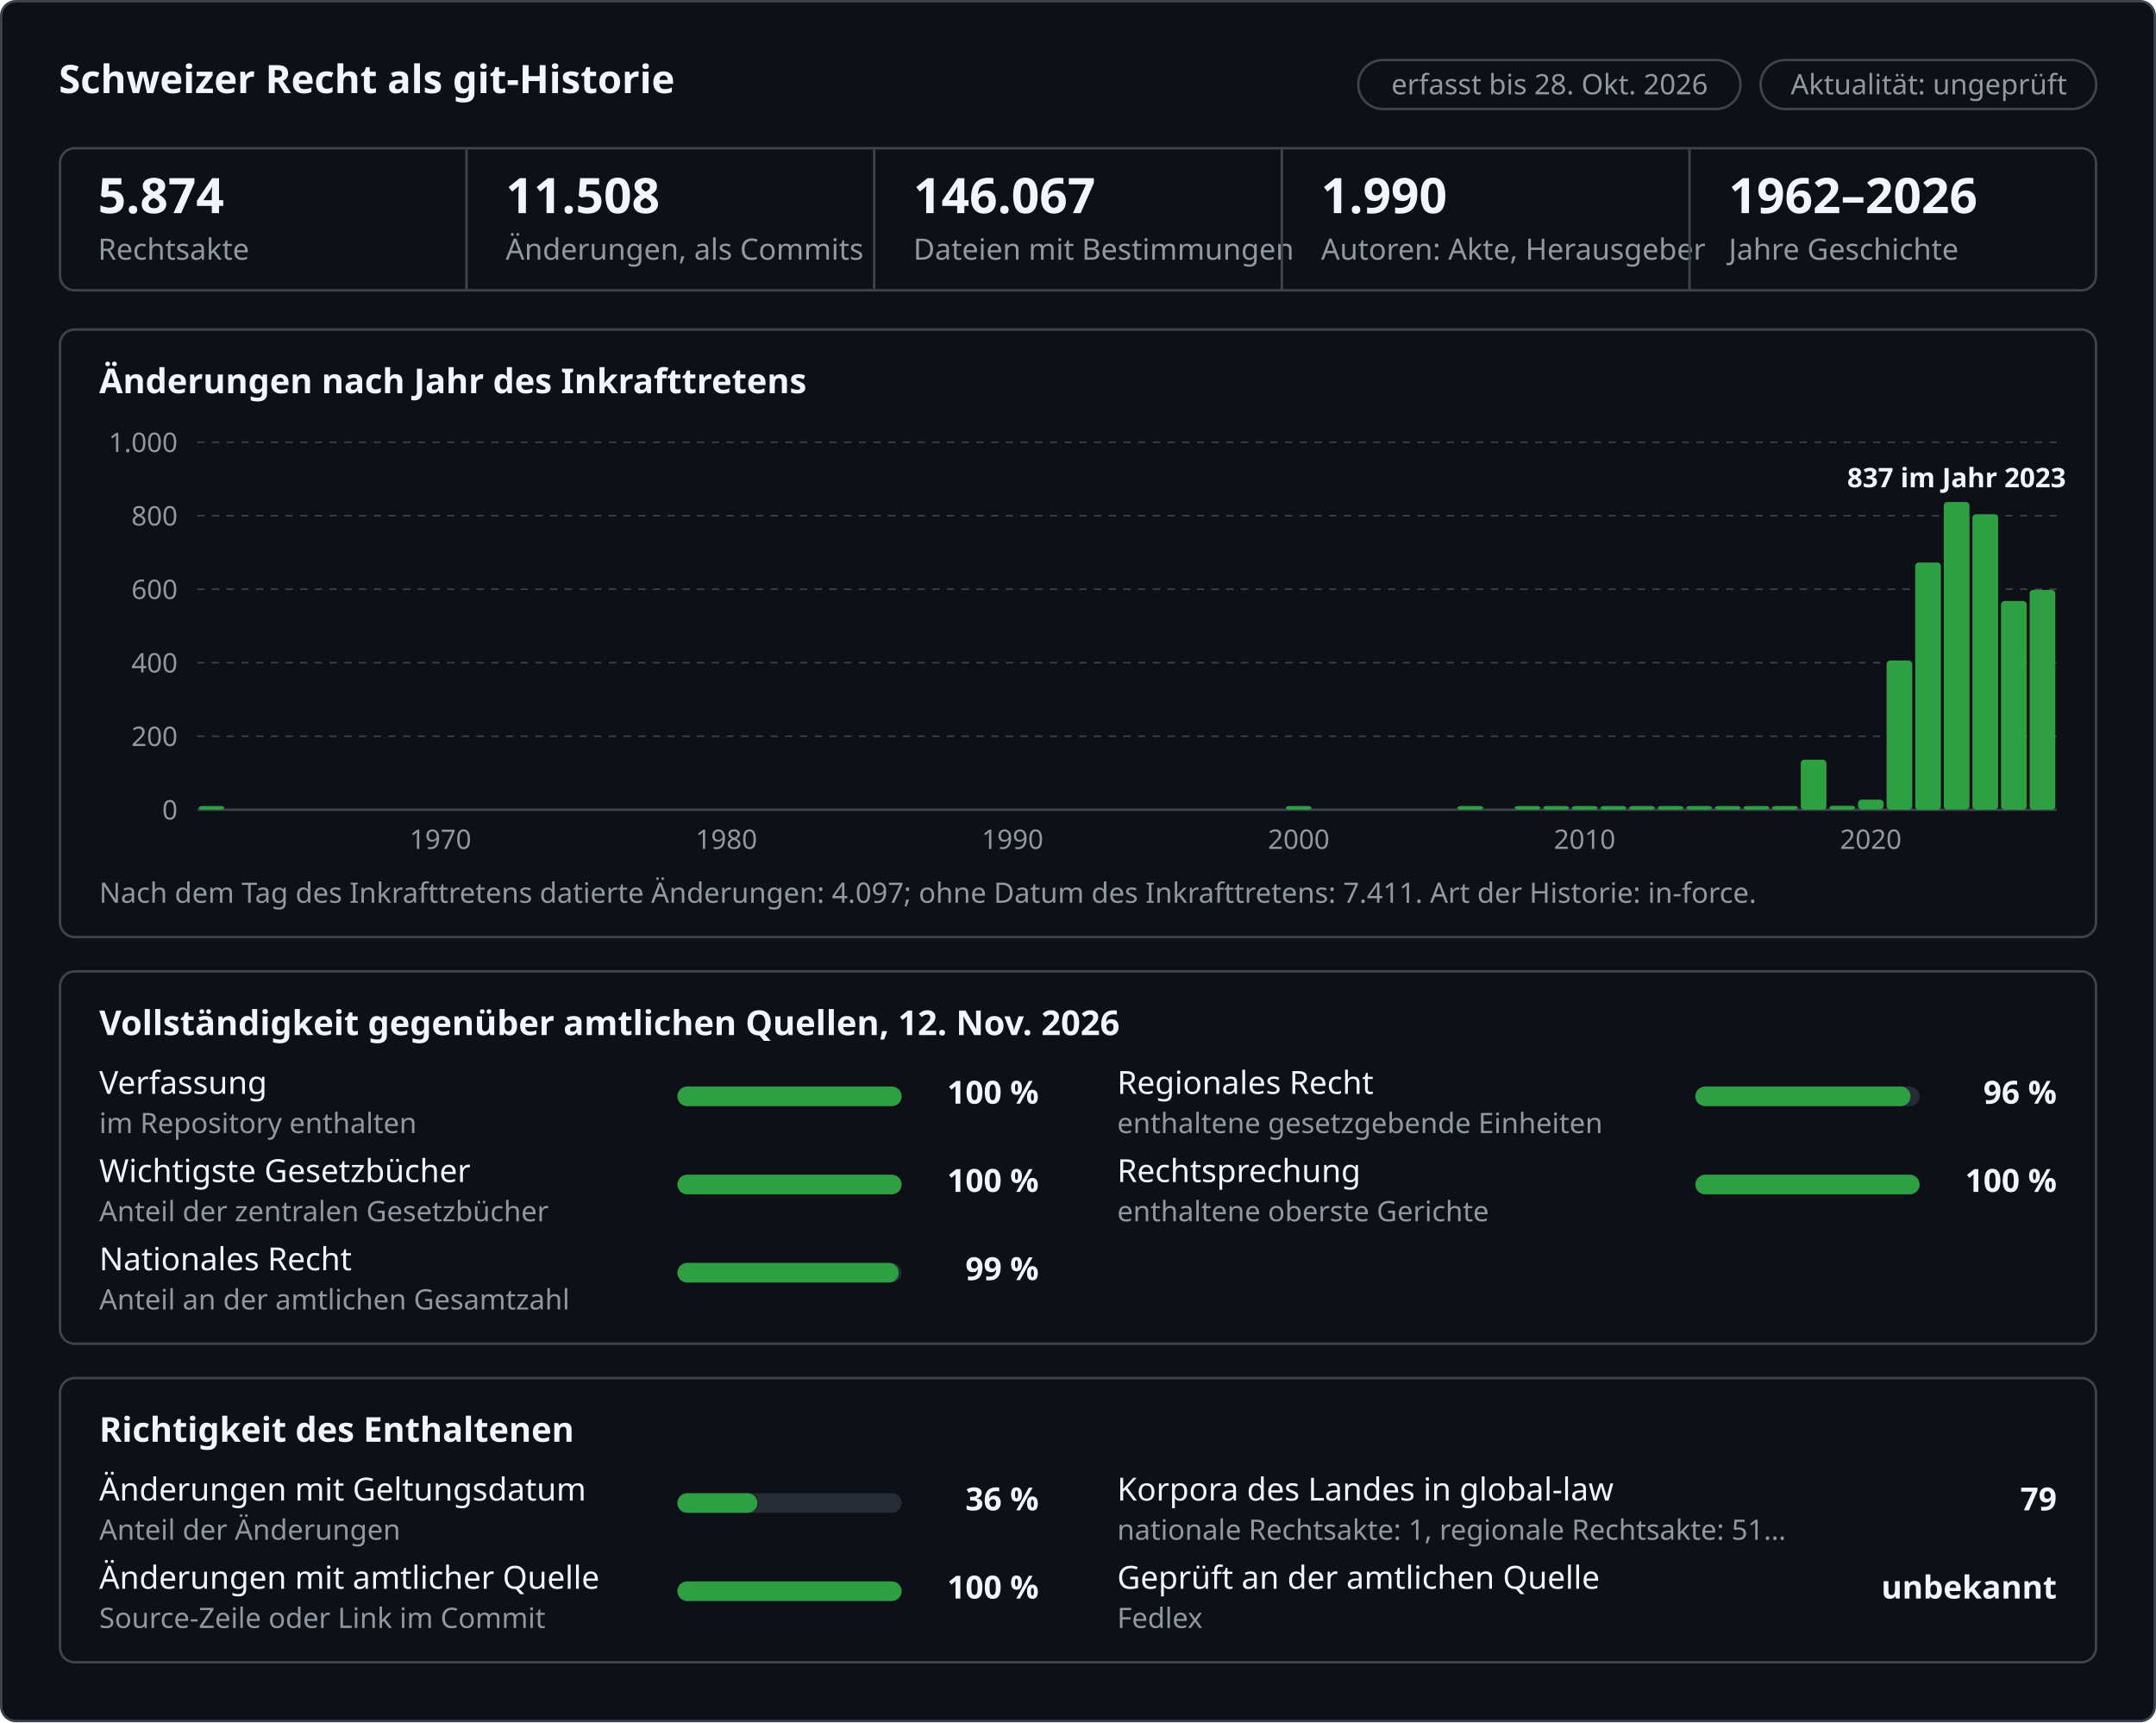
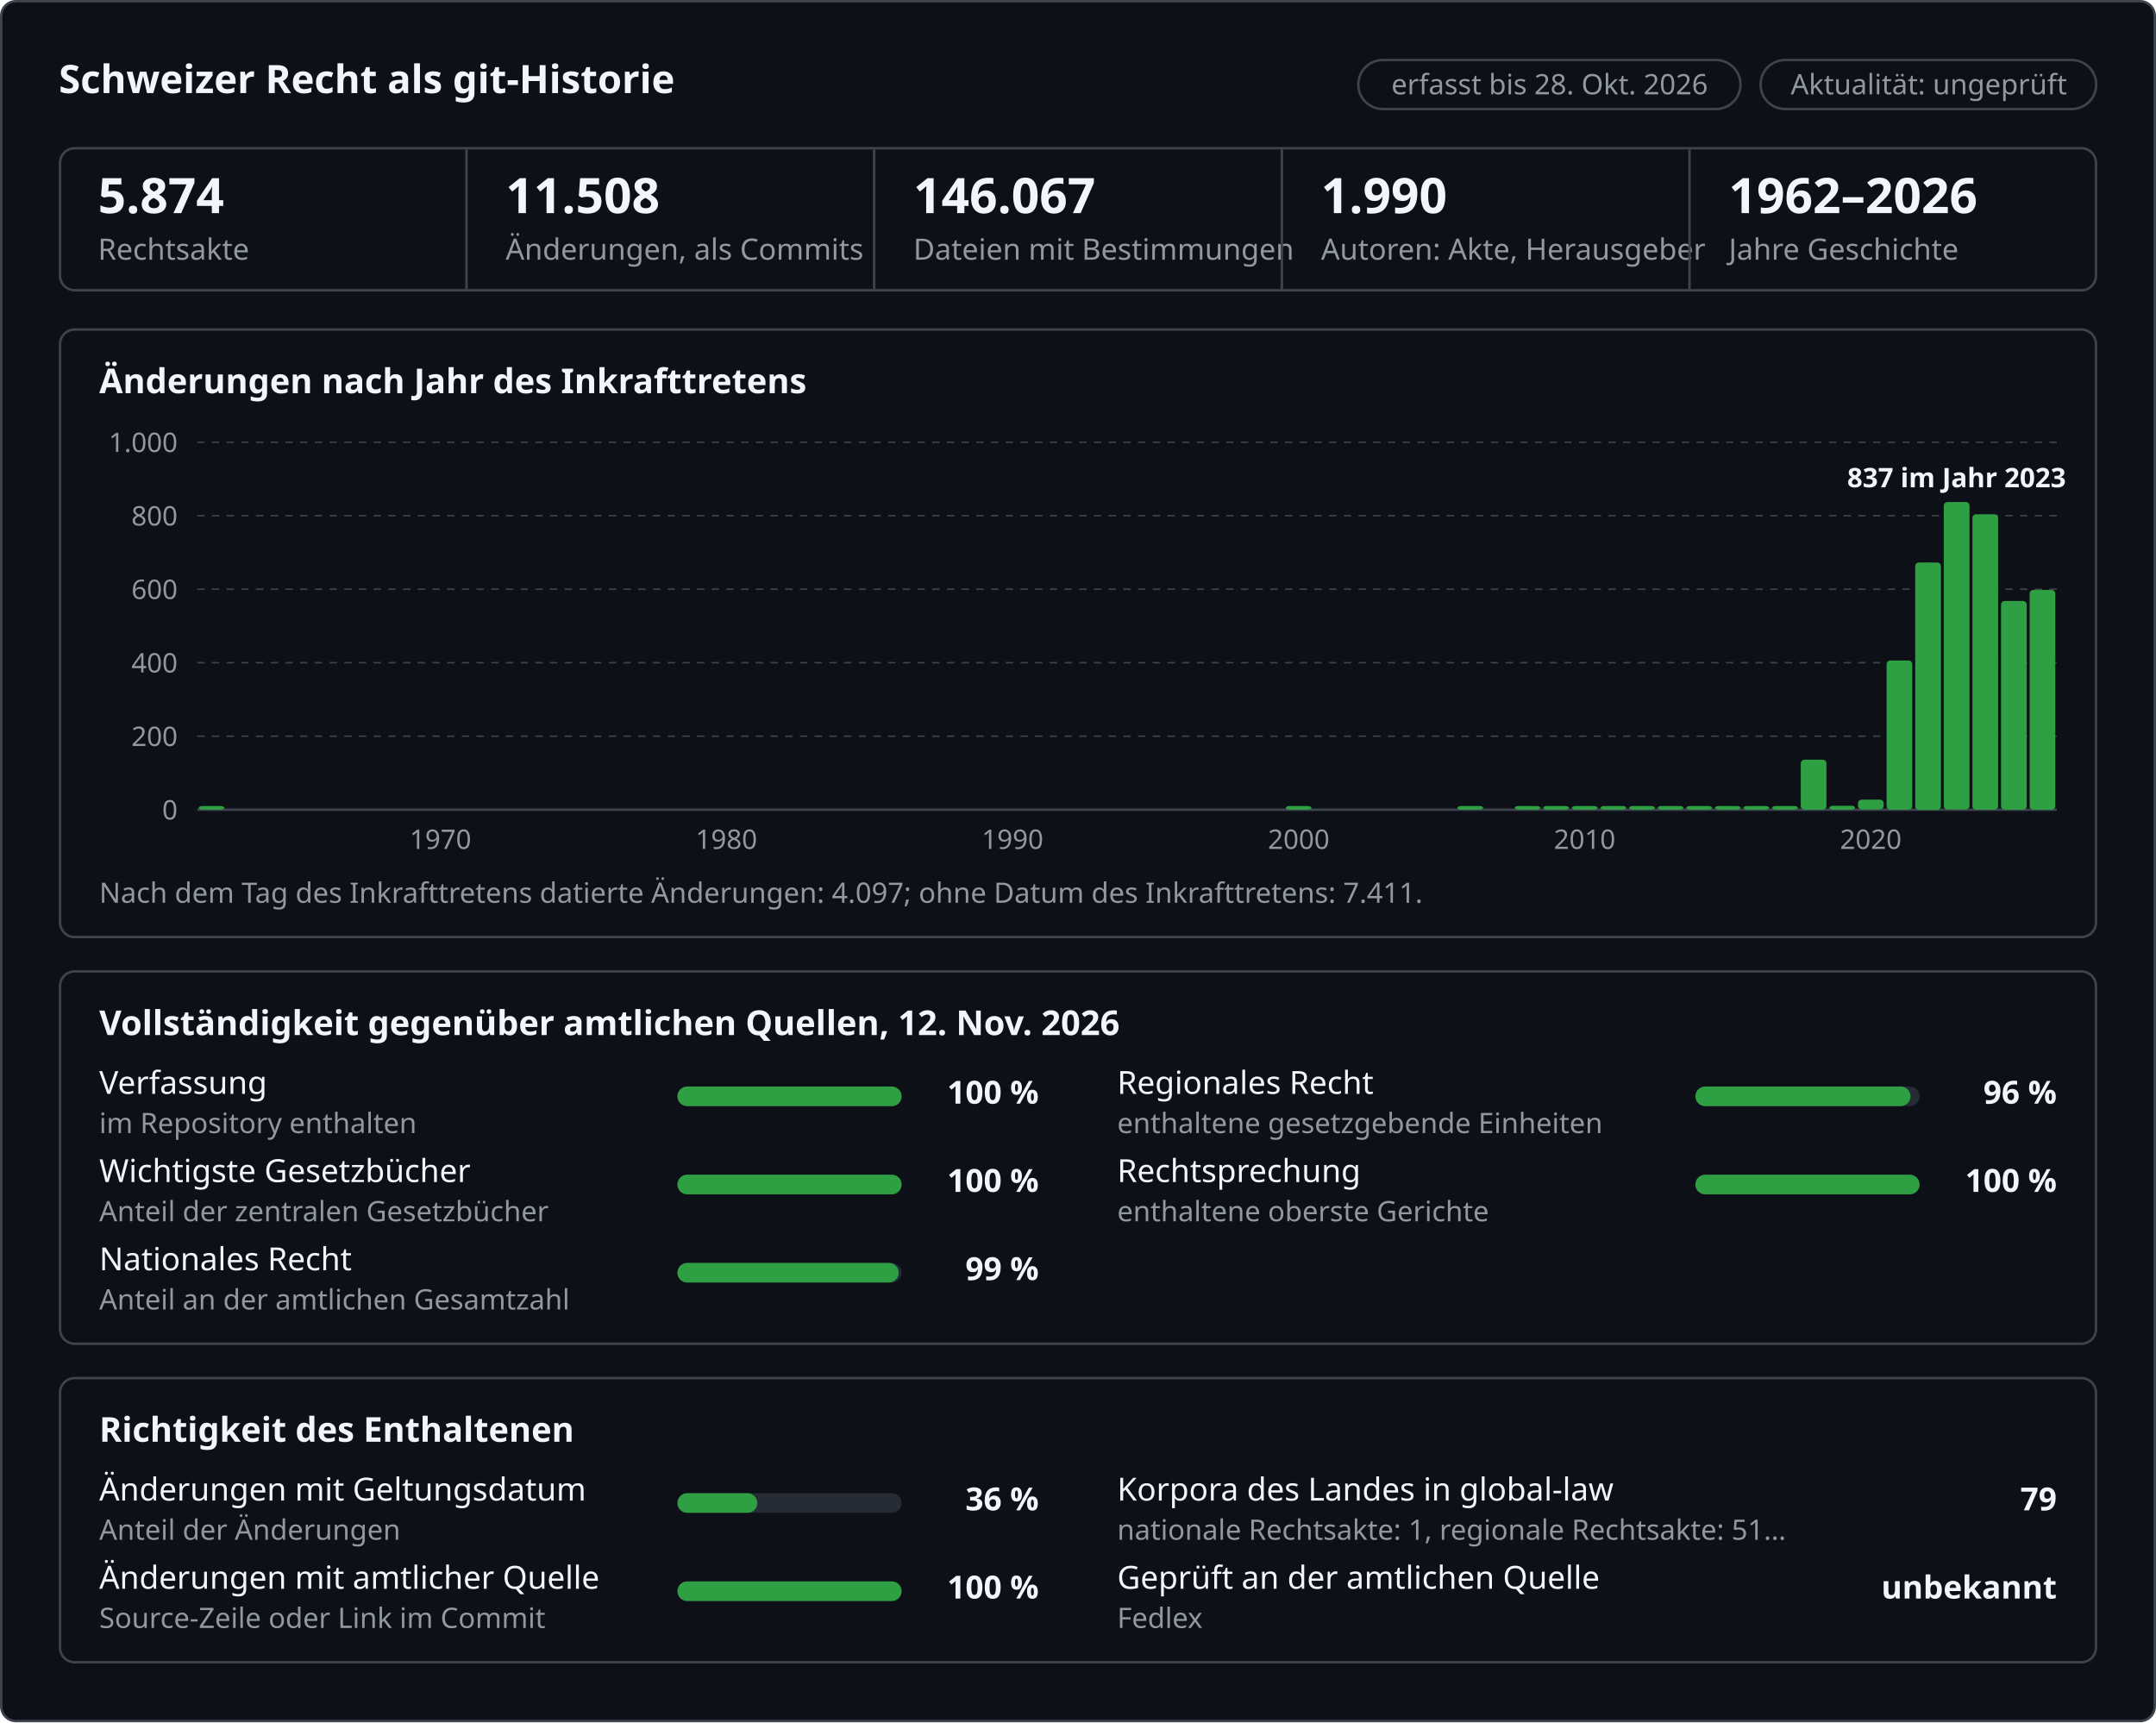
<svg xmlns="http://www.w3.org/2000/svg" width="880" height="703" viewBox="0 0 880 703" font-family="-apple-system,BlinkMacSystemFont,Segoe UI,Noto Sans,Helvetica,Arial,sans-serif">
  <rect x="0.5" y="0.5" width="879" height="702" rx="6" fill="#0d1117" stroke="#3d444d" />
  <text x="24" y="38" font-size="16" font-weight="600" fill="#f0f6fc">Schweizer Recht als git-Historie</text>
  <rect x="554.4" y="24.5" width="156" height="20" rx="10" fill="none" stroke="#3d444d" />
  <text x="632.5" y="38.5" font-size="11.5" font-weight="500" text-anchor="middle" fill="#9198a1">erfasst bis 28. Okt. 2026</text>
  <rect x="718.6" y="24.5" width="137" height="20" rx="10" fill="none" stroke="#3d444d" />
  <text x="787.3" y="38.5" font-size="11.5" font-weight="500" text-anchor="middle" fill="#9198a1">Aktualität: ungeprüft</text>
  <rect x="24.5" y="60.5" width="831" height="58" rx="6" fill="#0d1117" stroke="#3d444d" />
  <text x="40.0" y="87" font-size="20" font-weight="600" fill="#f0f6fc">5.874</text>
  <text x="40.0" y="106" font-size="12" fill="#9198a1">Rechtsakte</text>
  <line x1="190.4" y1="61" x2="190.4" y2="118" stroke="#3d444d" />
  <text x="206.4" y="87" font-size="20" font-weight="600" fill="#f0f6fc">11.508</text>
  <text x="206.4" y="106" font-size="12" fill="#9198a1">Änderungen, als Commits</text>
  <line x1="356.8" y1="61" x2="356.8" y2="118" stroke="#3d444d" />
  <text x="372.8" y="87" font-size="20" font-weight="600" fill="#f0f6fc">146.067</text>
  <text x="372.8" y="106" font-size="12" fill="#9198a1">Dateien mit Bestimmungen</text>
  <line x1="523.2" y1="61" x2="523.2" y2="118" stroke="#3d444d" />
  <text x="539.2" y="87" font-size="20" font-weight="600" fill="#f0f6fc">1.990</text>
  <text x="539.2" y="106" font-size="12" fill="#9198a1" textLength="142" lengthAdjust="spacingAndGlyphs">Autoren: Akte, Herausgeber</text>
  <line x1="689.6" y1="61" x2="689.6" y2="118" stroke="#3d444d" />
  <text x="705.6" y="87" font-size="20" font-weight="600" fill="#f0f6fc">1962–2026</text>
  <text x="705.6" y="106" font-size="12" fill="#9198a1">Jahre Geschichte</text>
  <rect x="24.5" y="134.5" width="831" height="248" rx="6" fill="#0d1117" stroke="#3d444d" />
  <text x="40.5" y="160.5" font-size="14" font-weight="600" fill="#f0f6fc">Änderungen nach Jahr des Inkrafttretens</text>
  <line x1="80.5" y1="330.5" x2="839.5" y2="330.5" stroke="#3d444d" stroke-width="1" />
  <text x="72.5" y="334.5" font-size="11" text-anchor="end" fill="#9198a1">0</text>
  <line x1="80.5" y1="300.5" x2="839.5" y2="300.5" stroke="#3d444d" stroke-width="0.6" stroke-dasharray="3 3" />
  <text x="72.5" y="304.5" font-size="11" text-anchor="end" fill="#9198a1">200</text>
  <line x1="80.5" y1="270.5" x2="839.5" y2="270.5" stroke="#3d444d" stroke-width="0.6" stroke-dasharray="3 3" />
  <text x="72.5" y="274.5" font-size="11" text-anchor="end" fill="#9198a1">400</text>
  <line x1="80.5" y1="240.5" x2="839.5" y2="240.5" stroke="#3d444d" stroke-width="0.6" stroke-dasharray="3 3" />
  <text x="72.5" y="244.5" font-size="11" text-anchor="end" fill="#9198a1">600</text>
  <line x1="80.5" y1="210.5" x2="839.5" y2="210.5" stroke="#3d444d" stroke-width="0.6" stroke-dasharray="3 3" />
  <text x="72.5" y="214.5" font-size="11" text-anchor="end" fill="#9198a1">800</text>
  <line x1="80.5" y1="180.5" x2="839.5" y2="180.5" stroke="#3d444d" stroke-width="0.6" stroke-dasharray="3 3" />
  <text x="72.5" y="184.5" font-size="11" text-anchor="end" fill="#9198a1">1.000</text>
  <rect x="81.10" y="329.0" width="10.48" height="1.5" rx="1.5" fill="#2ea043" />
  <text x="179.8" y="346.5" font-size="11" text-anchor="middle" fill="#9198a1">1970</text>
  <text x="296.5" y="346.5" font-size="11" text-anchor="middle" fill="#9198a1">1980</text>
  <text x="413.3" y="346.5" font-size="11" text-anchor="middle" fill="#9198a1">1990</text>
  <rect x="524.82" y="329.0" width="10.48" height="1.5" rx="1.5" fill="#2ea043" />
  <text x="530.1" y="346.5" font-size="11" text-anchor="middle" fill="#9198a1">2000</text>
  <rect x="594.88" y="329.0" width="10.48" height="1.5" rx="1.5" fill="#2ea043" />
  <rect x="618.24" y="329.0" width="10.48" height="1.5" rx="1.5" fill="#2ea043" />
  <rect x="629.92" y="329.0" width="10.48" height="1.5" rx="1.5" fill="#2ea043" />
  <rect x="641.59" y="329.0" width="10.48" height="1.5" rx="1.5" fill="#2ea043" />
  <text x="646.8" y="346.5" font-size="11" text-anchor="middle" fill="#9198a1">2010</text>
  <rect x="653.27" y="329.0" width="10.48" height="1.5" rx="1.5" fill="#2ea043" />
  <rect x="664.95" y="329.0" width="10.48" height="1.5" rx="1.5" fill="#2ea043" />
  <rect x="676.62" y="329.0" width="10.48" height="1.5" rx="1.5" fill="#2ea043" />
  <rect x="688.30" y="329.0" width="10.48" height="1.5" rx="1.5" fill="#2ea043" />
  <rect x="699.98" y="329.0" width="10.48" height="1.5" rx="1.5" fill="#2ea043" />
  <rect x="711.65" y="329.0" width="10.48" height="1.5" rx="1.5" fill="#2ea043" />
  <rect x="723.33" y="329.0" width="10.48" height="1.5" rx="1.5" fill="#2ea043" />
  <rect x="735.01" y="310.1" width="10.48" height="20.4" rx="1.5" fill="#2ea043" />
  <rect x="746.68" y="328.9" width="10.48" height="1.6" rx="1.5" fill="#2ea043" />
  <rect x="758.36" y="326.4" width="10.48" height="4.0" rx="1.5" fill="#2ea043" />
  <text x="763.6" y="346.5" font-size="11" text-anchor="middle" fill="#9198a1">2020</text>
  <rect x="770.04" y="269.6" width="10.48" height="60.9" rx="1.5" fill="#2ea043" />
  <rect x="781.72" y="229.6" width="10.48" height="101.0" rx="1.5" fill="#2ea043" />
  <rect x="793.39" y="204.9" width="10.48" height="125.5" rx="1.5" fill="#2ea043" />
  <text x="798.6" y="198.9" font-size="11" font-weight="600" text-anchor="middle" fill="#f0f6fc">837 im Jahr 2023</text>
  <rect x="805.07" y="209.9" width="10.48" height="120.6" rx="1.5" fill="#2ea043" />
  <rect x="816.75" y="245.3" width="10.48" height="85.2" rx="1.5" fill="#2ea043" />
  <rect x="828.42" y="240.8" width="10.48" height="89.7" rx="1.5" fill="#2ea043" />
-   <text x="40.5" y="368.5" font-size="11.5" fill="#9198a1">Nach dem Tag des Inkrafttretens datierte Änderungen: 4.097; ohne Datum des Inkrafttretens: 7.411. Art der Historie: in-force.</text>
+   <text x="40.5" y="368.5" font-size="11.5" fill="#9198a1">Nach dem Tag des Inkrafttretens datierte Änderungen: 4.097; ohne Datum des Inkrafttretens: 7.411.</text>
  <rect x="24.5" y="396.5" width="831" height="152" rx="6" fill="#0d1117" stroke="#3d444d" />
  <text x="40.5" y="422.5" font-size="14" font-weight="600" fill="#f0f6fc">Vollständigkeit gegenüber amtlichen Quellen, 12. Nov. 2026</text>
  <text x="40.5" y="446.5" font-size="13" fill="#f0f6fc">Verfassung</text>
  <text x="40.5" y="462.5" font-size="11.5" fill="#9198a1">im Repository enthalten</text>
  <g>
    <rect x="276.5" y="443.5" width="91.5" height="8" rx="4" fill="#262c36" />
    <rect x="276.5" y="443.5" width="91.5" height="8" rx="4" fill="#2ea043" />
  </g>
  <text x="424.0" y="450.5" font-size="13" font-weight="600" text-anchor="end" fill="#f0f6fc">100 %</text>
  <text x="40.5" y="482.5" font-size="13" fill="#f0f6fc">Wichtigste Gesetzbücher</text>
  <text x="40.5" y="498.5" font-size="11.5" fill="#9198a1">Anteil der zentralen Gesetzbücher</text>
  <g>
    <rect x="276.5" y="479.5" width="91.5" height="8" rx="4" fill="#262c36" />
    <rect x="276.5" y="479.5" width="91.5" height="8" rx="4" fill="#2ea043" />
  </g>
  <text x="424.0" y="486.5" font-size="13" font-weight="600" text-anchor="end" fill="#f0f6fc">100 %</text>
  <text x="40.5" y="518.5" font-size="13" fill="#f0f6fc">Nationales Recht</text>
  <text x="40.5" y="534.5" font-size="11.5" fill="#9198a1">Anteil an der amtlichen Gesamtzahl</text>
  <g>
    <rect x="276.5" y="515.5" width="91.5" height="8" rx="4" fill="#262c36" />
    <rect x="276.5" y="515.5" width="90.3" height="8" rx="4" fill="#2ea043" />
  </g>
  <text x="424.0" y="522.5" font-size="13" font-weight="600" text-anchor="end" fill="#f0f6fc">99 %</text>
  <text x="456.0" y="446.5" font-size="13" fill="#f0f6fc">Regionales Recht</text>
  <text x="456.0" y="462.5" font-size="11.5" fill="#9198a1">enthaltene gesetzgebende Einheiten</text>
  <g>
    <rect x="692.0" y="443.5" width="91.5" height="8" rx="4" fill="#262c36" />
    <rect x="692.0" y="443.5" width="87.8" height="8" rx="4" fill="#2ea043" />
  </g>
  <text x="839.5" y="450.5" font-size="13" font-weight="600" text-anchor="end" fill="#f0f6fc">96 %</text>
  <text x="456.0" y="482.5" font-size="13" fill="#f0f6fc">Rechtsprechung</text>
  <text x="456.0" y="498.5" font-size="11.5" fill="#9198a1">enthaltene oberste Gerichte</text>
  <g>
    <rect x="692.0" y="479.5" width="91.5" height="8" rx="4" fill="#262c36" />
    <rect x="692.0" y="479.5" width="91.5" height="8" rx="4" fill="#2ea043" />
  </g>
  <text x="839.5" y="486.5" font-size="13" font-weight="600" text-anchor="end" fill="#f0f6fc">100 %</text>
  <rect x="24.5" y="562.5" width="831" height="116" rx="6" fill="#0d1117" stroke="#3d444d" />
  <text x="40.5" y="588.5" font-size="14" font-weight="600" fill="#f0f6fc">Richtigkeit des Enthaltenen</text>
  <text x="40.5" y="612.5" font-size="13" fill="#f0f6fc">Änderungen mit Geltungsdatum</text>
  <text x="40.5" y="628.5" font-size="11.5" fill="#9198a1">Anteil der Änderungen</text>
  <g>
    <rect x="276.5" y="609.5" width="91.5" height="8" rx="4" fill="#262c36" />
    <rect x="276.5" y="609.5" width="32.6" height="8" rx="4" fill="#2ea043" />
  </g>
  <text x="424.0" y="616.5" font-size="13" font-weight="600" text-anchor="end" fill="#f0f6fc">36 %</text>
  <text x="40.5" y="648.5" font-size="13" fill="#f0f6fc">Änderungen mit amtlicher Quelle</text>
  <text x="40.5" y="664.5" font-size="11.5" fill="#9198a1">Source-Zeile oder Link im Commit</text>
  <g>
    <rect x="276.5" y="645.5" width="91.5" height="8" rx="4" fill="#262c36" />
    <rect x="276.5" y="645.5" width="91.5" height="8" rx="4" fill="#2ea043" />
  </g>
  <text x="424.0" y="652.5" font-size="13" font-weight="600" text-anchor="end" fill="#f0f6fc">100 %</text>
  <text x="456.0" y="612.5" font-size="13" fill="#f0f6fc">Korpora des Landes in global-law</text>
  <text x="456.0" y="628.5" font-size="11.5" fill="#9198a1">nationale Rechtsakte: 1, regionale Rechtsakte: 51…</text>
  <text x="839.5" y="616.5" font-size="13" font-weight="600" text-anchor="end" fill="#f0f6fc">79</text>
  <text x="456.0" y="648.5" font-size="13" fill="#f0f6fc">Geprüft an der amtlichen Quelle</text>
  <text x="456.0" y="664.5" font-size="11.5" fill="#9198a1">Fedlex</text>
  <text x="839.5" y="652.5" font-size="13" font-weight="600" text-anchor="end" fill="#f0f6fc">unbekannt</text>
</svg>
